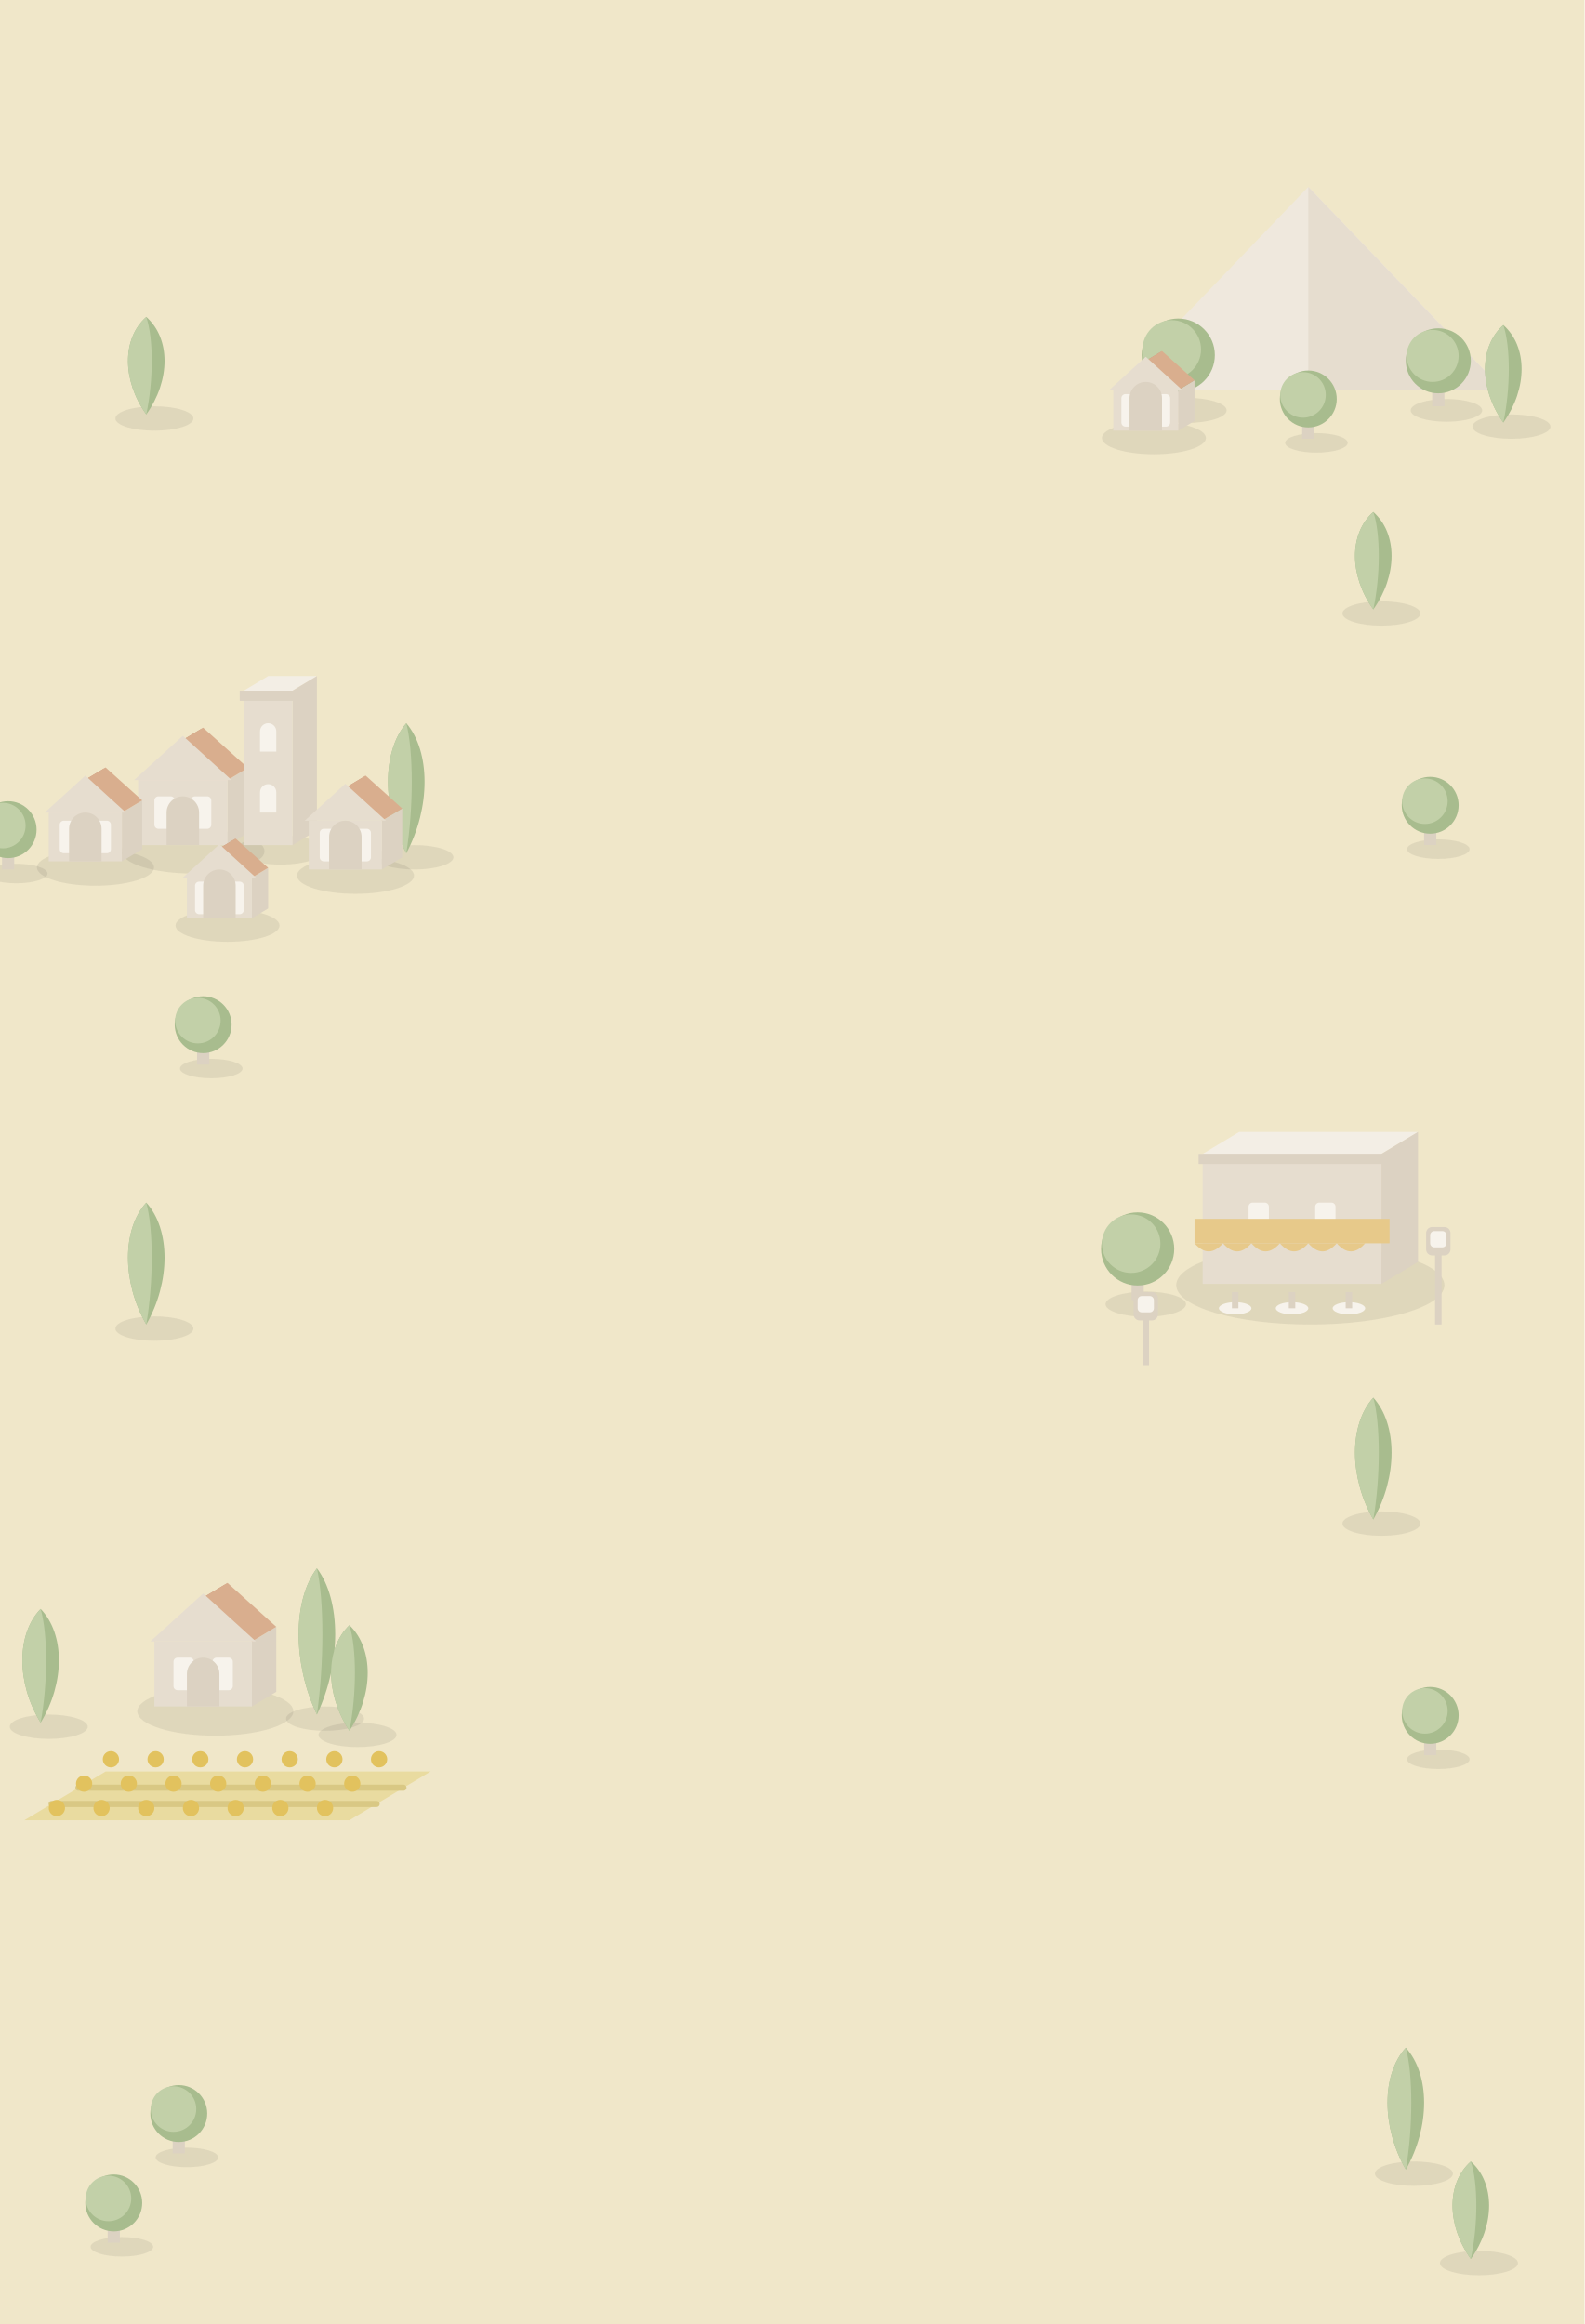
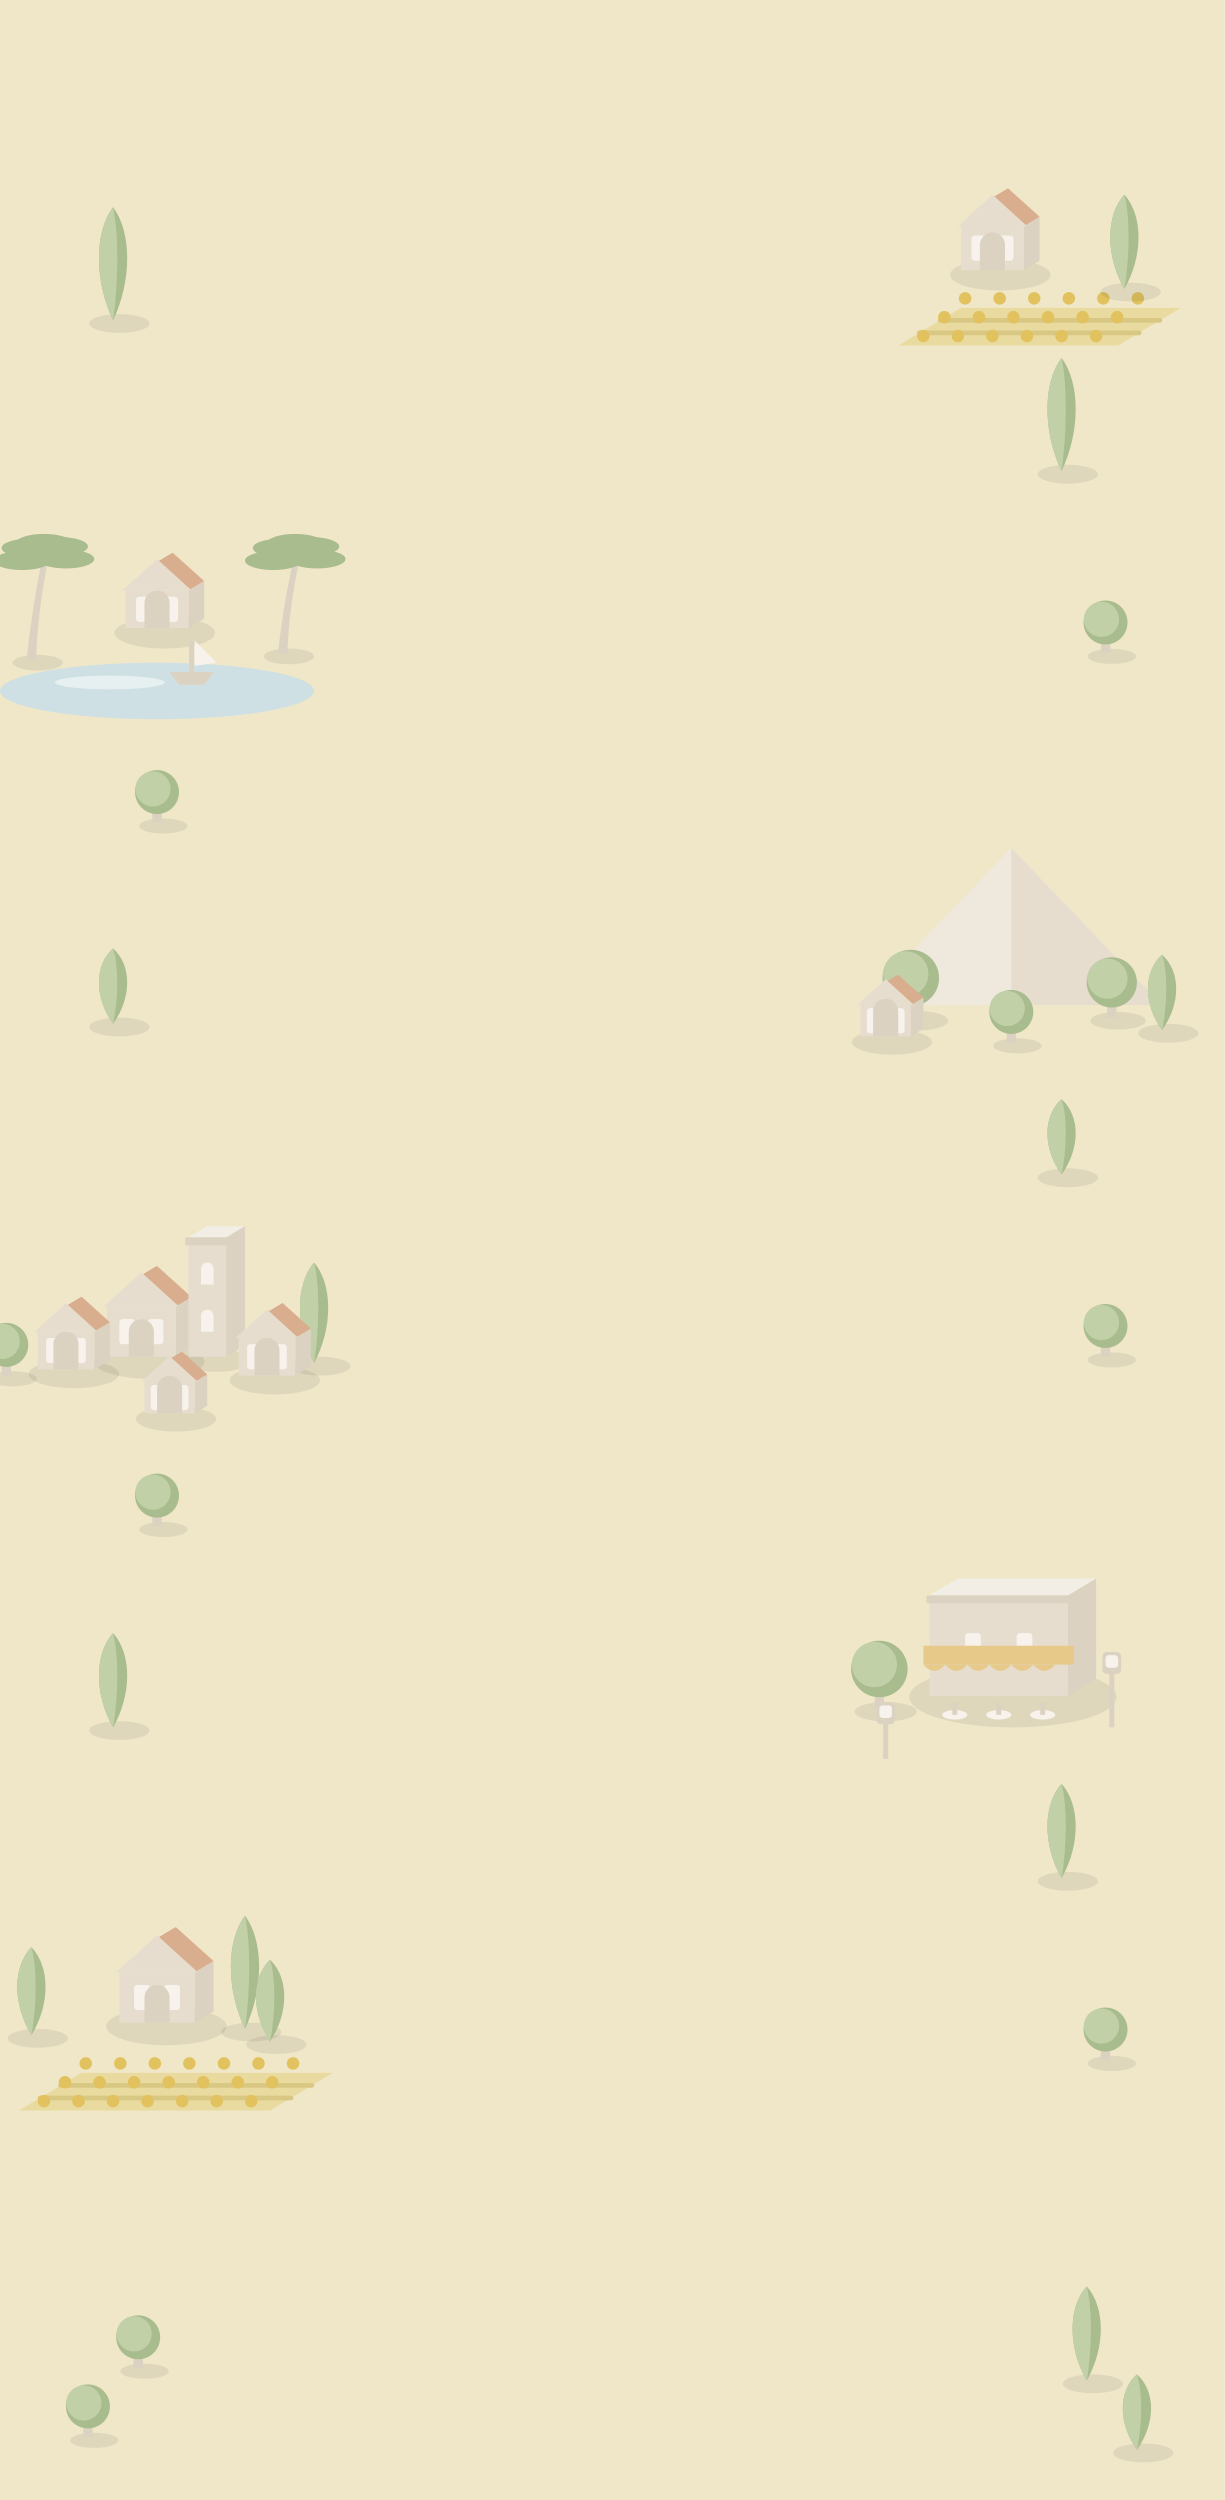
- <svg xmlns="http://www.w3.org/2000/svg" viewBox="0 0 390 572" width="390" height="572" data-points="268,420 130,308 274,196 118,84">
+ <svg xmlns="http://www.w3.org/2000/svg" viewBox="0 0 390 796" width="390" height="796" data-points="270,644 126,532 272,420 120,308 268,196 130,84">
  <style>.tint{fill:#f0e7c9}.c0{fill:#efe8dd}.s-c0{stroke:#efe8dd}.c1{fill:#e6ddcf}.s-c1{stroke:#e6ddcf}.c2{fill:#dcd2c2}.s-c2{stroke:#dcd2c2}.c3{fill:#f3eee5}.s-c3{stroke:#f3eee5}.c4{fill:#f7f3ec}.s-c4{stroke:#f7f3ec}.c5{fill:#d9ae8e}.s-c5{stroke:#d9ae8e}.c6{fill:#c8957a}.s-c6{stroke:#c8957a}.c7{fill:#cdc9d2}.s-c7{stroke:#cdc9d2}.c8{fill:#b6b1bd}.s-c8{stroke:#b6b1bd}.c9{fill:#c2d0a8}.s-c9{stroke:#c2d0a8}.c10{fill:#a8bc8e}.s-c10{stroke:#a8bc8e}.c11{fill:#cfe0e4}.s-c11{stroke:#cfe0e4}.c12{fill:#e9f2f3}.s-c12{stroke:#e9f2f3}.c13{fill:rgba(35, 32, 28, .08)}.s-c13{stroke:rgba(35, 32, 28, .08)}.c14{fill:#e9b97c}.s-c14{stroke:#e9b97c}.c15{fill:#e6d9b8}.s-c15{stroke:#e6d9b8}.c16{fill:#d9c9a3}.s-c16{stroke:#d9c9a3}.c17{fill:#e3d8ac}.s-c17{stroke:#e3d8ac}.c18{fill:#d4c694}.s-c18{stroke:#d4c694}.c19{fill:#e9dba0}.s-c19{stroke:#e9dba0}.c20{fill:#d9c884}.s-c20{stroke:#d9c884}.c21{fill:#e2c25e}.s-c21{stroke:#e2c25e}.c22{fill:#ebd38a}.s-c22{stroke:#ebd38a}.c23{fill:#e7c98a}.s-c23{stroke:#e7c98a}@media(prefers-color-scheme:dark){.tint{fill:#28251c}.c0{fill:#2c2721}.s-c0{stroke:#2c2721}.c1{fill:#373129}.s-c1{stroke:#373129}.c2{fill:#2d2823}.s-c2{stroke:#2d2823}.c3{fill:#433c33}.s-c3{stroke:#433c33}.c4{fill:#8b7146}.s-c4{stroke:#8b7146}.c5{fill:#5c4136}.s-c5{stroke:#5c4136}.c6{fill:#4b342b}.s-c6{stroke:#4b342b}.c7{fill:#3c3b42}.s-c7{stroke:#3c3b42}.c8{fill:#2f2e35}.s-c8{stroke:#2f2e35}.c9{fill:#3f4b34}.s-c9{stroke:#3f4b34}.c10{fill:#33402a}.s-c10{stroke:#33402a}.c11{fill:#2a3a40}.s-c11{stroke:#2a3a40}.c12{fill:#354850}.s-c12{stroke:#354850}.c13{fill:rgba(0, 0, 0, .28)}.s-c13{stroke:rgba(0, 0, 0, .28)}.c14{fill:#8c6a44}.s-c14{stroke:#8c6a44}.c15{fill:#58492f}.s-c15{stroke:#58492f}.c16{fill:#4a3d28}.s-c16{stroke:#4a3d28}.c17{fill:#4a4430}.s-c17{stroke:#4a4430}.c18{fill:#403a27}.s-c18{stroke:#403a27}.c19{fill:#55502f}.s-c19{stroke:#55502f}.c20{fill:#4a4528}.s-c20{stroke:#4a4528}.c21{fill:#8f7430}.s-c21{stroke:#8f7430}.c22{fill:#a3863c}.s-c22{stroke:#a3863c}.c23{fill:#7a6236}.s-c23{stroke:#7a6236}}</style>
-   <rect x="0" y="0" width="390" height="572" class="tint" />
-   <path d="M274 96 L322 46 L370 96Z" class="c0" />
-   <path d="M322 96 L322 46 L370 96Z" class="c1" />
-   <ellipse cx="292" cy="101" rx="9.9" ry="3.1" class="c13" />
-   <rect x="288.5" y="91.9" width="3" height="8.1" class="c2" />
-   <circle cx="290" cy="87.4" r="9" class="c10" />
-   <circle cx="288.4" cy="86" r="7.2" class="c9" />
-   <ellipse cx="356" cy="101" rx="8.8" ry="2.8" class="c13" />
-   <rect x="352.5" y="92.8" width="3" height="7.2" class="c2" />
-   <circle cx="354" cy="88.8" r="8" class="c10" />
-   <circle cx="352.6" cy="87.6" r="6.4" class="c9" />
+   <rect x="0" y="0" width="390" height="796" class="tint" />
+   <path d="M286 110 L356 110 L376 98 L306 98Z" class="c19" />
+   <path d="M292.7 106L362.7 106" fill="none" class="s-c20" stroke-width="1.5" stroke-linecap="round" stroke-linejoin="round" />
+   <path d="M299.3 102L369.3 102" fill="none" class="s-c20" stroke-width="1.5" stroke-linecap="round" stroke-linejoin="round" />
+   <circle cx="294" cy="107" r="2" class="c21" />
+   <circle cx="305" cy="107" r="2" class="c21" />
+   <circle cx="316" cy="107" r="2" class="c21" />
+   <circle cx="327" cy="107" r="2" class="c21" />
+   <circle cx="338" cy="107" r="2" class="c21" />
+   <circle cx="349" cy="107" r="2" class="c21" />
+   <circle cx="300.7" cy="101" r="2" class="c21" />
+   <circle cx="311.7" cy="101" r="2" class="c21" />
+   <circle cx="322.7" cy="101" r="2" class="c21" />
+   <circle cx="333.7" cy="101" r="2" class="c21" />
+   <circle cx="344.7" cy="101" r="2" class="c21" />
+   <circle cx="355.7" cy="101" r="2" class="c21" />
+   <circle cx="307.3" cy="95" r="2" class="c21" />
+   <circle cx="318.3" cy="95" r="2" class="c21" />
+   <circle cx="329.3" cy="95" r="2" class="c21" />
+   <circle cx="340.3" cy="95" r="2" class="c21" />
+   <circle cx="351.3" cy="95" r="2" class="c21" />
+   <circle cx="362.3" cy="95" r="2" class="c21" />
+   <ellipse cx="318.5" cy="87.5" rx="16" ry="5" class="c13" />
+   <path d="M316 63 L306 72 L311 69 L321 60Z" class="c6" />
+   <path d="M326 86 L326 72 L331 69 L331 83Z" class="c2" />
+   <path d="M316 63 L326 72 L331 69 L321 60Z" class="c5" />
+   <rect x="306" y="72" width="20" height="14" class="c1" />
+   <path d="M305 72 L316 62 L327 72Z" class="c1" />
+   <rect x="309.3" y="75" width="5" height="8" class="c4" rx="1" />
+   <rect x="317.7" y="75" width="5" height="8" class="c4" rx="1" />
+   <path d="M312 86V78a4 4 0 0 1 8 0V86Z" class="c2" />
+   <ellipse cx="360" cy="93" rx="9.6" ry="3" class="c13" />
+   <path d="M358 92C352 81.5 352 68.6 358 62C364 68.6 364 81.5 358 92Z" class="c10" />
+   <path d="M358 92C352 81.5 352 68.6 358 62C359.8 68.6 359.8 81.5 358 92Z" class="c9" />
  <ellipse cx="38" cy="103" rx="9.6" ry="3" class="c13" />
-   <path d="M36 102C30 93.6 30 83.3 36 78C42 83.3 42 93.6 36 102Z" class="c10" />
-   <path d="M36 102C30 93.6 30 83.3 36 78C37.8 83.3 37.8 93.6 36 102Z" class="c9" />
-   <ellipse cx="372" cy="105" rx="9.6" ry="3" class="c13" />
-   <path d="M370 104C364 95.6 364 85.3 370 80C376 85.3 376 95.6 370 104Z" class="c10" />
-   <path d="M370 104C364 95.6 364 85.3 370 80C371.8 85.3 371.8 95.6 370 104Z" class="c9" />
-   <ellipse cx="284" cy="107.8" rx="12.8" ry="4" class="c13" />
-   <path d="M282 88.8 L274 96 L278 93.6 L286 86.4Z" class="c6" />
-   <path d="M290 106 L290 96 L294 93.6 L294 103.6Z" class="c2" />
-   <path d="M282 88.8 L290 96 L294 93.6 L286 86.4Z" class="c5" />
-   <rect x="274" y="96" width="16" height="10" class="c1" />
-   <path d="M273 96 L282 87.8 L291 96Z" class="c1" />
-   <rect x="276" y="97" width="5" height="8" class="c4" rx="1" />
-   <rect x="283" y="97" width="5" height="8" class="c4" rx="1" />
-   <path d="M278 106V98a4 4 0 0 1 8 0V106Z" class="c2" />
-   <ellipse cx="324" cy="109" rx="7.7" ry="2.4" class="c13" />
-   <rect x="320.5" y="101.7" width="3" height="6.3" class="c2" />
-   <circle cx="322" cy="98.2" r="7" class="c10" />
-   <circle cx="320.7" cy="97.2" r="5.6" class="c9" />
-   <path d="M6 448 L86 448 L106 436 L26 436Z" class="c19" />
-   <path d="M12.7 444L92.7 444" fill="none" class="s-c20" stroke-width="1.5" stroke-linecap="round" stroke-linejoin="round" />
-   <path d="M19.3 440L99.3 440" fill="none" class="s-c20" stroke-width="1.5" stroke-linecap="round" stroke-linejoin="round" />
-   <circle cx="14" cy="445" r="2" class="c21" />
-   <circle cx="25" cy="445" r="2" class="c21" />
-   <circle cx="36" cy="445" r="2" class="c21" />
-   <circle cx="47" cy="445" r="2" class="c21" />
-   <circle cx="58" cy="445" r="2" class="c21" />
-   <circle cx="69" cy="445" r="2" class="c21" />
-   <circle cx="80" cy="445" r="2" class="c21" />
-   <circle cx="20.7" cy="439" r="2" class="c21" />
-   <circle cx="31.7" cy="439" r="2" class="c21" />
-   <circle cx="42.7" cy="439" r="2" class="c21" />
-   <circle cx="53.7" cy="439" r="2" class="c21" />
-   <circle cx="64.7" cy="439" r="2" class="c21" />
-   <circle cx="75.7" cy="439" r="2" class="c21" />
-   <circle cx="86.7" cy="439" r="2" class="c21" />
-   <circle cx="27.3" cy="433" r="2" class="c21" />
-   <circle cx="38.3" cy="433" r="2" class="c21" />
-   <circle cx="49.3" cy="433" r="2" class="c21" />
-   <circle cx="60.3" cy="433" r="2" class="c21" />
-   <circle cx="71.3" cy="433" r="2" class="c21" />
-   <circle cx="82.3" cy="433" r="2" class="c21" />
-   <circle cx="93.3" cy="433" r="2" class="c21" />
+   <path d="M36 102C30 89.4 30 73.9 36 66C42 73.9 42 89.4 36 102Z" class="c10" />
+   <path d="M36 102C30 89.4 30 73.9 36 66C37.8 73.9 37.8 89.4 36 102Z" class="c9" />
  <ellipse cx="340" cy="151" rx="9.6" ry="3" class="c13" />
-   <path d="M338 150C332 141.6 332 131.3 338 126C344 131.3 344 141.6 338 150Z" class="c10" />
-   <path d="M338 150C332 141.6 332 131.3 338 126C339.8 131.3 339.8 141.6 338 150Z" class="c9" />
-   <ellipse cx="47.5" cy="209.5" rx="17.6" ry="5.5" class="c13" />
-   <path d="M45 182.1 L34 192 L39 189 L50 179.1Z" class="c6" />
-   <path d="M56 208 L56 192 L61 189 L61 205Z" class="c2" />
-   <path d="M45 182.1 L56 192 L61 189 L50 179.1Z" class="c5" />
-   <rect x="34" y="192" width="22" height="16" class="c1" />
-   <path d="M33 192 L45 181.1 L57 192Z" class="c1" />
-   <rect x="38" y="196" width="5" height="8" class="c4" rx="1" />
-   <rect x="47" y="196" width="5" height="8" class="c4" rx="1" />
-   <path d="M41 208V200a4 4 0 0 1 8 0V208Z" class="c2" />
-   <ellipse cx="69" cy="209.2" rx="10.8" ry="3.6" class="c13" />
-   <path d="M60 170 L72 170 L78 166.4 L66 166.4Z" class="c3" />
-   <path d="M72 208 L72 170 L78 166.4 L78 204.4Z" class="c2" />
-   <rect x="60" y="170" width="12" height="38" class="c1" />
-   <path d="M64 185V180a2 2 0 0 1 4 0V185Z" class="c4" />
-   <path d="M64 200V195a2 2 0 0 1 4 0V200Z" class="c4" />
-   <rect x="59" y="170" width="14" height="2.5" class="c2" />
+   <path d="M338 150C332 137.4 332 121.9 338 114C344 121.9 344 137.4 338 150Z" class="c10" />
+   <path d="M338 150C332 137.4 332 121.9 338 114C339.8 121.9 339.8 137.4 338 150Z" class="c9" />
+   <ellipse cx="52.5" cy="201.5" rx="16" ry="5" class="c13" />
+   <path d="M50 179 L40 188 L45 185 L55 176Z" class="c6" />
+   <path d="M60 200 L60 188 L65 185 L65 197Z" class="c2" />
+   <path d="M50 179 L60 188 L65 185 L55 176Z" class="c5" />
+   <rect x="40" y="188" width="20" height="12" class="c1" />
+   <path d="M39 188 L50 178 L61 188Z" class="c1" />
+   <rect x="43.3" y="190" width="5" height="8" class="c4" rx="1" />
+   <rect x="51.7" y="190" width="5" height="8" class="c4" rx="1" />
+   <path d="M46 200V192a4 4 0 0 1 8 0V200Z" class="c2" />
+   <ellipse cx="92" cy="209" rx="8" ry="2.5" class="c13" />
+   <path d="M88.5 208Q90 194 93 180L95 180Q92 194 91.5 208Z" class="c2" />
+   <ellipse cx="87" cy="178.5" rx="9" ry="3" class="c10" />
+   <ellipse cx="101" cy="178" rx="9" ry="3" class="c10" />
+   <ellipse cx="89.5" cy="174.5" rx="9" ry="3" class="c10" />
+   <ellipse cx="99" cy="174" rx="9" ry="3" class="c10" />
+   <ellipse cx="94" cy="173" rx="9" ry="3" class="c10" />
  <ellipse cx="354" cy="209" rx="7.7" ry="2.4" class="c13" />
  <rect x="350.5" y="201.7" width="3" height="6.3" class="c2" />
  <circle cx="352" cy="198.2" r="7" class="c10" />
  <circle cx="350.7" cy="197.2" r="5.6" class="c9" />
-   <ellipse cx="102" cy="211" rx="9.6" ry="3" class="c13" />
-   <path d="M100 210C94 198.8 94 185 100 178C106 185 106 198.8 100 210Z" class="c10" />
-   <path d="M100 210C94 198.8 94 185 100 178C101.8 185 101.8 198.8 100 210Z" class="c9" />
-   <ellipse cx="23.5" cy="213.5" rx="14.4" ry="4.5" class="c13" />
-   <path d="M21 191.9 L12 200 L17 197 L26 188.9Z" class="c6" />
-   <path d="M30 212 L30 200 L35 197 L35 209Z" class="c2" />
-   <path d="M21 191.9 L30 200 L35 197 L26 188.9Z" class="c5" />
-   <rect x="12" y="200" width="18" height="12" class="c1" />
-   <path d="M11 200 L21 190.9 L31 200Z" class="c1" />
-   <rect x="14.7" y="202" width="5" height="8" class="c4" rx="1" />
-   <rect x="22.3" y="202" width="5" height="8" class="c4" rx="1" />
-   <path d="M17 212V204a4 4 0 0 1 8 0V212Z" class="c2" />
-   <ellipse cx="87.5" cy="215.5" rx="14.4" ry="4.5" class="c13" />
-   <path d="M85 193.9 L76 202 L81 199 L90 190.9Z" class="c6" />
-   <path d="M94 214 L94 202 L99 199 L99 211Z" class="c2" />
-   <path d="M85 193.9 L94 202 L99 199 L90 190.9Z" class="c5" />
-   <rect x="76" y="202" width="18" height="12" class="c1" />
-   <path d="M75 202 L85 192.9 L95 202Z" class="c1" />
-   <rect x="78.7" y="204" width="5" height="8" class="c4" rx="1" />
-   <rect x="86.3" y="204" width="5" height="8" class="c4" rx="1" />
-   <path d="M81 214V206a4 4 0 0 1 8 0V214Z" class="c2" />
-   <ellipse cx="4" cy="215" rx="7.7" ry="2.4" class="c13" />
-   <rect x="0.5" y="207.7" width="3" height="6.3" class="c2" />
-   <circle cx="2" cy="204.2" r="7" class="c10" />
-   <circle cx="0.7" cy="203.2" r="5.6" class="c9" />
-   <ellipse cx="56" cy="227.8" rx="12.8" ry="4" class="c13" />
-   <path d="M54 208.8 L46 216 L50 213.6 L58 206.4Z" class="c6" />
-   <path d="M62 226 L62 216 L66 213.6 L66 223.6Z" class="c2" />
-   <path d="M54 208.8 L62 216 L66 213.6 L58 206.4Z" class="c5" />
-   <rect x="46" y="216" width="16" height="10" class="c1" />
-   <path d="M45 216 L54 207.8 L63 216Z" class="c1" />
-   <rect x="48" y="217" width="5" height="8" class="c4" rx="1" />
-   <rect x="55" y="217" width="5" height="8" class="c4" rx="1" />
-   <path d="M50 226V218a4 4 0 0 1 8 0V226Z" class="c2" />
+   <ellipse cx="12" cy="211" rx="8" ry="2.5" class="c13" />
+   <path d="M8.5 210Q10 195 13 180L15 180Q12 195 11.5 210Z" class="c2" />
+   <ellipse cx="7" cy="178.5" rx="9" ry="3" class="c10" />
+   <ellipse cx="21" cy="178" rx="9" ry="3" class="c10" />
+   <ellipse cx="9.5" cy="174.5" rx="9" ry="3" class="c10" />
+   <ellipse cx="19" cy="174" rx="9" ry="3" class="c10" />
+   <ellipse cx="14" cy="173" rx="9" ry="3" class="c10" />
+   <ellipse cx="50" cy="220" rx="50" ry="9" class="c11" />
+   <ellipse cx="35" cy="217.3" rx="17.5" ry="2.2" class="c12" opacity="0.9" />
+   <path d="M54 214 L57 218 L65 218 L68 214Z" class="c2" />
+   <rect x="60.2" y="204" width="1.6" height="10" class="c2" />
+   <path d="M62 204 L69 211 L62 212Z" class="c4" />
  <ellipse cx="52" cy="263" rx="7.7" ry="2.4" class="c13" />
  <rect x="48.5" y="255.7" width="3" height="6.3" class="c2" />
  <circle cx="50" cy="252.2" r="7" class="c10" />
  <circle cx="48.7" cy="251.2" r="5.6" class="c9" />
-   <ellipse cx="282" cy="321" rx="9.9" ry="3.1" class="c13" />
-   <rect x="278.5" y="311.9" width="3" height="8.1" class="c2" />
-   <circle cx="280" cy="307.4" r="9" class="c10" />
-   <circle cx="278.4" cy="306.1" r="7.2" class="c9" />
-   <ellipse cx="322.5" cy="316.3" rx="33" ry="9.7" class="c13" />
-   <path d="M296 284 L340 284 L349 278.6 L305 278.6Z" class="c3" />
-   <path d="M340 316 L340 284 L349 278.6 L349 310.6Z" class="c2" />
-   <rect x="296" y="284" width="44" height="32" class="c1" />
-   <rect x="295" y="284" width="46" height="2.5" class="c2" />
-   <rect x="307.3" y="296" width="5" height="8" class="c4" rx="1" />
-   <rect x="323.7" y="296" width="5" height="8" class="c4" rx="1" />
-   <rect x="294" y="300" width="48" height="6" class="c23" />
-   <path d="M294 306q3.5 4 7 0Z" class="c23" />
-   <path d="M301 306q3.5 4 7 0Z" class="c23" />
-   <path d="M308 306q3.5 4 7 0Z" class="c23" />
-   <path d="M315 306q3.5 4 7 0Z" class="c23" />
-   <path d="M322 306q3.5 4 7 0Z" class="c23" />
-   <path d="M329 306q3.5 4 7 0Z" class="c23" />
-   <ellipse cx="304" cy="322" rx="4" ry="1.5" class="c4" />
-   <rect x="303.2" y="318" width="1.6" height="4" class="c2" />
-   <ellipse cx="318" cy="322" rx="4" ry="1.5" class="c4" />
-   <rect x="317.2" y="318" width="1.6" height="4" class="c2" />
-   <ellipse cx="332" cy="322" rx="4" ry="1.5" class="c4" />
-   <rect x="331.2" y="318" width="1.6" height="4" class="c2" />
-   <rect x="353.2" y="308" width="1.6" height="18" class="c2" />
-   <rect x="351" y="302" width="6" height="7" class="c2" rx="1.5" />
-   <rect x="352" y="303" width="4" height="4" class="c4" rx="1" />
+   <path d="M274 320 L322 270 L370 320Z" class="c0" />
+   <path d="M322 320 L322 270 L370 320Z" class="c1" />
+   <ellipse cx="292" cy="325" rx="9.9" ry="3.1" class="c13" />
+   <rect x="288.5" y="315.9" width="3" height="8.1" class="c2" />
+   <circle cx="290" cy="311.4" r="9" class="c10" />
+   <circle cx="288.4" cy="310.1" r="7.2" class="c9" />
+   <ellipse cx="356" cy="325" rx="8.8" ry="2.8" class="c13" />
+   <rect x="352.5" y="316.8" width="3" height="7.2" class="c2" />
+   <circle cx="354" cy="312.8" r="8" class="c10" />
+   <circle cx="352.6" cy="311.6" r="6.4" class="c9" />
  <ellipse cx="38" cy="327" rx="9.6" ry="3" class="c13" />
-   <path d="M36 326C30 315.5 30 302.6 36 296C42 302.6 42 315.5 36 326Z" class="c10" />
-   <path d="M36 326C30 315.5 30 302.6 36 296C37.8 302.6 37.8 315.5 36 326Z" class="c9" />
-   <rect x="281.2" y="324" width="1.6" height="12" class="c2" />
-   <rect x="279" y="318" width="6" height="7" class="c2" rx="1.5" />
-   <rect x="280" y="319" width="4" height="4" class="c4" rx="1" />
+   <path d="M36 326C30 317.6 30 307.3 36 302C42 307.3 42 317.6 36 326Z" class="c10" />
+   <path d="M36 326C30 317.6 30 307.3 36 302C37.8 307.3 37.8 317.6 36 326Z" class="c9" />
+   <ellipse cx="372" cy="329" rx="9.6" ry="3" class="c13" />
+   <path d="M370 328C364 319.6 364 309.3 370 304C376 309.3 376 319.6 370 328Z" class="c10" />
+   <path d="M370 328C364 319.6 364 309.3 370 304C371.8 309.3 371.8 319.6 370 328Z" class="c9" />
+   <ellipse cx="284" cy="331.8" rx="12.8" ry="4" class="c13" />
+   <path d="M282 312.8 L274 320 L278 317.6 L286 310.4Z" class="c6" />
+   <path d="M290 330 L290 320 L294 317.6 L294 327.6Z" class="c2" />
+   <path d="M282 312.8 L290 320 L294 317.6 L286 310.4Z" class="c5" />
+   <rect x="274" y="320" width="16" height="10" class="c1" />
+   <path d="M273 320 L282 311.8 L291 320Z" class="c1" />
+   <rect x="276" y="321" width="5" height="8" class="c4" rx="1" />
+   <rect x="283" y="321" width="5" height="8" class="c4" rx="1" />
+   <path d="M278 330V322a4 4 0 0 1 8 0V330Z" class="c2" />
+   <ellipse cx="324" cy="333" rx="7.7" ry="2.4" class="c13" />
+   <rect x="320.5" y="325.7" width="3" height="6.3" class="c2" />
+   <circle cx="322" cy="322.2" r="7" class="c10" />
+   <circle cx="320.7" cy="321.1" r="5.6" class="c9" />
+   <path d="M6 672 L86 672 L106 660 L26 660Z" class="c19" />
+   <path d="M12.7 668L92.7 668" fill="none" class="s-c20" stroke-width="1.5" stroke-linecap="round" stroke-linejoin="round" />
+   <path d="M19.3 664L99.3 664" fill="none" class="s-c20" stroke-width="1.5" stroke-linecap="round" stroke-linejoin="round" />
+   <circle cx="14" cy="669" r="2" class="c21" />
+   <circle cx="25" cy="669" r="2" class="c21" />
+   <circle cx="36" cy="669" r="2" class="c21" />
+   <circle cx="47" cy="669" r="2" class="c21" />
+   <circle cx="58" cy="669" r="2" class="c21" />
+   <circle cx="69" cy="669" r="2" class="c21" />
+   <circle cx="80" cy="669" r="2" class="c21" />
+   <circle cx="20.7" cy="663" r="2" class="c21" />
+   <circle cx="31.7" cy="663" r="2" class="c21" />
+   <circle cx="42.7" cy="663" r="2" class="c21" />
+   <circle cx="53.7" cy="663" r="2" class="c21" />
+   <circle cx="64.7" cy="663" r="2" class="c21" />
+   <circle cx="75.7" cy="663" r="2" class="c21" />
+   <circle cx="86.7" cy="663" r="2" class="c21" />
+   <circle cx="27.3" cy="657" r="2" class="c21" />
+   <circle cx="38.3" cy="657" r="2" class="c21" />
+   <circle cx="49.3" cy="657" r="2" class="c21" />
+   <circle cx="60.3" cy="657" r="2" class="c21" />
+   <circle cx="71.3" cy="657" r="2" class="c21" />
+   <circle cx="82.3" cy="657" r="2" class="c21" />
+   <circle cx="93.3" cy="657" r="2" class="c21" />
  <ellipse cx="340" cy="375" rx="9.6" ry="3" class="c13" />
-   <path d="M338 374C332 363.5 332 350.6 338 344C344 350.6 344 363.5 338 374Z" class="c10" />
-   <path d="M338 374C332 363.5 332 350.6 338 344C339.8 350.6 339.8 363.5 338 374Z" class="c9" />
-   <ellipse cx="53" cy="421.2" rx="19.2" ry="6" class="c13" />
-   <path d="M50 393.2 L38 404 L44 400.4 L56 389.6Z" class="c6" />
-   <path d="M62 420 L62 404 L68 400.4 L68 416.4Z" class="c2" />
-   <path d="M50 393.2 L62 404 L68 400.4 L56 389.6Z" class="c5" />
-   <rect x="38" y="404" width="24" height="16" class="c1" />
-   <path d="M37 404 L50 392.2 L63 404Z" class="c1" />
-   <rect x="42.7" y="408" width="5" height="8" class="c4" rx="1" />
-   <rect x="52.3" y="408" width="5" height="8" class="c4" rx="1" />
-   <path d="M46 420V412a4 4 0 0 1 8 0V420Z" class="c2" />
-   <ellipse cx="80" cy="423" rx="9.6" ry="3" class="c13" />
-   <path d="M78 422C72 409.4 72 393.9 78 386C84 393.9 84 409.4 78 422Z" class="c10" />
-   <path d="M78 422C72 409.4 72 393.9 78 386C79.8 393.9 79.8 409.4 78 422Z" class="c9" />
-   <ellipse cx="12" cy="425" rx="9.6" ry="3" class="c13" />
-   <path d="M10 424C4 414.2 4 402.2 10 396C16 402.2 16 414.2 10 424Z" class="c10" />
-   <path d="M10 424C4 414.2 4 402.2 10 396C11.8 402.2 11.8 414.2 10 424Z" class="c9" />
-   <ellipse cx="88" cy="427" rx="9.6" ry="3" class="c13" />
-   <path d="M86 426C80 416.9 80 405.7 86 400C92 405.7 92 416.9 86 426Z" class="c10" />
-   <path d="M86 426C80 416.9 80 405.7 86 400C87.8 405.7 87.8 416.9 86 426Z" class="c9" />
+   <path d="M338 374C332 365.6 332 355.3 338 350C344 355.3 344 365.6 338 374Z" class="c10" />
+   <path d="M338 374C332 365.6 332 355.3 338 350C339.8 355.3 339.8 365.6 338 374Z" class="c9" />
+   <ellipse cx="47.5" cy="433.5" rx="17.6" ry="5.5" class="c13" />
+   <path d="M45 406.1 L34 416 L39 413 L50 403.1Z" class="c6" />
+   <path d="M56 432 L56 416 L61 413 L61 429Z" class="c2" />
+   <path d="M45 406.1 L56 416 L61 413 L50 403.1Z" class="c5" />
+   <rect x="34" y="416" width="22" height="16" class="c1" />
+   <path d="M33 416 L45 405.1 L57 416Z" class="c1" />
+   <rect x="38" y="420" width="5" height="8" class="c4" rx="1" />
+   <rect x="47" y="420" width="5" height="8" class="c4" rx="1" />
+   <path d="M41 432V424a4 4 0 0 1 8 0V432Z" class="c2" />
+   <ellipse cx="69" cy="433.2" rx="10.8" ry="3.6" class="c13" />
+   <path d="M60 394 L72 394 L78 390.4 L66 390.4Z" class="c3" />
+   <path d="M72 432 L72 394 L78 390.4 L78 428.4Z" class="c2" />
+   <rect x="60" y="394" width="12" height="38" class="c1" />
+   <path d="M64 409V404a2 2 0 0 1 4 0V409Z" class="c4" />
+   <path d="M64 424V419a2 2 0 0 1 4 0V424Z" class="c4" />
+   <rect x="59" y="394" width="14" height="2.5" class="c2" />
  <ellipse cx="354" cy="433" rx="7.7" ry="2.4" class="c13" />
  <rect x="350.5" y="425.7" width="3" height="6.3" class="c2" />
  <circle cx="352" cy="422.2" r="7" class="c10" />
  <circle cx="350.7" cy="421.1" r="5.6" class="c9" />
-   <ellipse cx="46" cy="531" rx="7.7" ry="2.4" class="c13" />
-   <rect x="42.5" y="523.7" width="3" height="6.3" class="c2" />
-   <circle cx="44" cy="520.2" r="7" class="c10" />
-   <circle cx="42.7" cy="519.1" r="5.6" class="c9" />
-   <ellipse cx="348" cy="535" rx="9.6" ry="3" class="c13" />
-   <path d="M346 534C340 523.5 340 510.6 346 504C352 510.6 352 523.5 346 534Z" class="c10" />
-   <path d="M346 534C340 523.5 340 510.6 346 504C347.8 510.6 347.8 523.5 346 534Z" class="c9" />
-   <ellipse cx="30" cy="553" rx="7.7" ry="2.4" class="c13" />
-   <rect x="26.5" y="545.7" width="3" height="6.3" class="c2" />
-   <circle cx="28" cy="542.2" r="7" class="c10" />
-   <circle cx="26.7" cy="541.1" r="5.6" class="c9" />
-   <ellipse cx="364" cy="557" rx="9.6" ry="3" class="c13" />
-   <path d="M362 556C356 547.6 356 537.3 362 532C368 537.3 368 547.6 362 556Z" class="c10" />
-   <path d="M362 556C356 547.6 356 537.3 362 532C363.8 537.3 363.8 547.6 362 556Z" class="c9" />
+   <ellipse cx="102" cy="435" rx="9.6" ry="3" class="c13" />
+   <path d="M100 434C94 422.8 94 409 100 402C106 409 106 422.8 100 434Z" class="c10" />
+   <path d="M100 434C94 422.8 94 409 100 402C101.8 409 101.8 422.8 100 434Z" class="c9" />
+   <ellipse cx="23.5" cy="437.5" rx="14.4" ry="4.5" class="c13" />
+   <path d="M21 415.9 L12 424 L17 421 L26 412.9Z" class="c6" />
+   <path d="M30 436 L30 424 L35 421 L35 433Z" class="c2" />
+   <path d="M21 415.9 L30 424 L35 421 L26 412.9Z" class="c5" />
+   <rect x="12" y="424" width="18" height="12" class="c1" />
+   <path d="M11 424 L21 414.9 L31 424Z" class="c1" />
+   <rect x="14.7" y="426" width="5" height="8" class="c4" rx="1" />
+   <rect x="22.3" y="426" width="5" height="8" class="c4" rx="1" />
+   <path d="M17 436V428a4 4 0 0 1 8 0V436Z" class="c2" />
+   <ellipse cx="87.5" cy="439.5" rx="14.4" ry="4.5" class="c13" />
+   <path d="M85 417.9 L76 426 L81 423 L90 414.9Z" class="c6" />
+   <path d="M94 438 L94 426 L99 423 L99 435Z" class="c2" />
+   <path d="M85 417.9 L94 426 L99 423 L90 414.9Z" class="c5" />
+   <rect x="76" y="426" width="18" height="12" class="c1" />
+   <path d="M75 426 L85 416.9 L95 426Z" class="c1" />
+   <rect x="78.7" y="428" width="5" height="8" class="c4" rx="1" />
+   <rect x="86.3" y="428" width="5" height="8" class="c4" rx="1" />
+   <path d="M81 438V430a4 4 0 0 1 8 0V438Z" class="c2" />
+   <ellipse cx="4" cy="439" rx="7.7" ry="2.4" class="c13" />
+   <rect x="0.5" y="431.7" width="3" height="6.3" class="c2" />
+   <circle cx="2" cy="428.2" r="7" class="c10" />
+   <circle cx="0.7" cy="427.1" r="5.6" class="c9" />
+   <ellipse cx="56" cy="451.8" rx="12.8" ry="4" class="c13" />
+   <path d="M54 432.8 L46 440 L50 437.6 L58 430.4Z" class="c6" />
+   <path d="M62 450 L62 440 L66 437.6 L66 447.6Z" class="c2" />
+   <path d="M54 432.8 L62 440 L66 437.6 L58 430.4Z" class="c5" />
+   <rect x="46" y="440" width="16" height="10" class="c1" />
+   <path d="M45 440 L54 431.8 L63 440Z" class="c1" />
+   <rect x="48" y="441" width="5" height="8" class="c4" rx="1" />
+   <rect x="55" y="441" width="5" height="8" class="c4" rx="1" />
+   <path d="M50 450V442a4 4 0 0 1 8 0V450Z" class="c2" />
+   <ellipse cx="52" cy="487" rx="7.7" ry="2.4" class="c13" />
+   <rect x="48.5" y="479.7" width="3" height="6.3" class="c2" />
+   <circle cx="50" cy="476.2" r="7" class="c10" />
+   <circle cx="48.7" cy="475.1" r="5.6" class="c9" />
+   <ellipse cx="282" cy="545" rx="9.9" ry="3.1" class="c13" />
+   <rect x="278.5" y="535.9" width="3" height="8.1" class="c2" />
+   <circle cx="280" cy="531.4" r="9" class="c10" />
+   <circle cx="278.4" cy="530" r="7.2" class="c9" />
+   <ellipse cx="322.5" cy="540.3" rx="33" ry="9.7" class="c13" />
+   <path d="M296 508 L340 508 L349 502.6 L305 502.6Z" class="c3" />
+   <path d="M340 540 L340 508 L349 502.6 L349 534.6Z" class="c2" />
+   <rect x="296" y="508" width="44" height="32" class="c1" />
+   <rect x="295" y="508" width="46" height="2.5" class="c2" />
+   <rect x="307.3" y="520" width="5" height="8" class="c4" rx="1" />
+   <rect x="323.7" y="520" width="5" height="8" class="c4" rx="1" />
+   <rect x="294" y="524" width="48" height="6" class="c23" />
+   <path d="M294 530q3.5 4 7 0Z" class="c23" />
+   <path d="M301 530q3.5 4 7 0Z" class="c23" />
+   <path d="M308 530q3.5 4 7 0Z" class="c23" />
+   <path d="M315 530q3.5 4 7 0Z" class="c23" />
+   <path d="M322 530q3.5 4 7 0Z" class="c23" />
+   <path d="M329 530q3.5 4 7 0Z" class="c23" />
+   <ellipse cx="304" cy="546" rx="4" ry="1.5" class="c4" />
+   <rect x="303.2" y="542" width="1.6" height="4" class="c2" />
+   <ellipse cx="318" cy="546" rx="4" ry="1.5" class="c4" />
+   <rect x="317.2" y="542" width="1.6" height="4" class="c2" />
+   <ellipse cx="332" cy="546" rx="4" ry="1.5" class="c4" />
+   <rect x="331.2" y="542" width="1.6" height="4" class="c2" />
+   <rect x="353.2" y="532" width="1.6" height="18" class="c2" />
+   <rect x="351" y="526" width="6" height="7" class="c2" rx="1.5" />
+   <rect x="352" y="527" width="4" height="4" class="c4" rx="1" />
+   <ellipse cx="38" cy="551" rx="9.6" ry="3" class="c13" />
+   <path d="M36 550C30 539.5 30 526.6 36 520C42 526.6 42 539.5 36 550Z" class="c10" />
+   <path d="M36 550C30 539.5 30 526.6 36 520C37.8 526.6 37.8 539.5 36 550Z" class="c9" />
+   <rect x="281.2" y="548" width="1.6" height="12" class="c2" />
+   <rect x="279" y="542" width="6" height="7" class="c2" rx="1.5" />
+   <rect x="280" y="543" width="4" height="4" class="c4" rx="1" />
+   <ellipse cx="340" cy="599" rx="9.6" ry="3" class="c13" />
+   <path d="M338 598C332 587.5 332 574.6 338 568C344 574.6 344 587.5 338 598Z" class="c10" />
+   <path d="M338 598C332 587.5 332 574.6 338 568C339.8 574.6 339.8 587.5 338 598Z" class="c9" />
+   <ellipse cx="53" cy="645.2" rx="19.2" ry="6" class="c13" />
+   <path d="M50 617.2 L38 628 L44 624.4 L56 613.6Z" class="c6" />
+   <path d="M62 644 L62 628 L68 624.4 L68 640.4Z" class="c2" />
+   <path d="M50 617.2 L62 628 L68 624.4 L56 613.6Z" class="c5" />
+   <rect x="38" y="628" width="24" height="16" class="c1" />
+   <path d="M37 628 L50 616.2 L63 628Z" class="c1" />
+   <rect x="42.7" y="632" width="5" height="8" class="c4" rx="1" />
+   <rect x="52.3" y="632" width="5" height="8" class="c4" rx="1" />
+   <path d="M46 644V636a4 4 0 0 1 8 0V644Z" class="c2" />
+   <ellipse cx="80" cy="647" rx="9.6" ry="3" class="c13" />
+   <path d="M78 646C72 633.4 72 617.9 78 610C84 617.9 84 633.4 78 646Z" class="c10" />
+   <path d="M78 646C72 633.4 72 617.9 78 610C79.8 617.9 79.8 633.4 78 646Z" class="c9" />
+   <ellipse cx="12" cy="649" rx="9.6" ry="3" class="c13" />
+   <path d="M10 648C4 638.2 4 626.2 10 620C16 626.2 16 638.2 10 648Z" class="c10" />
+   <path d="M10 648C4 638.2 4 626.2 10 620C11.8 626.2 11.8 638.2 10 648Z" class="c9" />
+   <ellipse cx="88" cy="651" rx="9.6" ry="3" class="c13" />
+   <path d="M86 650C80 640.9 80 629.7 86 624C92 629.7 92 640.9 86 650Z" class="c10" />
+   <path d="M86 650C80 640.9 80 629.7 86 624C87.8 629.7 87.8 640.9 86 650Z" class="c9" />
+   <ellipse cx="354" cy="657" rx="7.7" ry="2.4" class="c13" />
+   <rect x="350.5" y="649.7" width="3" height="6.3" class="c2" />
+   <circle cx="352" cy="646.2" r="7" class="c10" />
+   <circle cx="350.7" cy="645.1" r="5.6" class="c9" />
+   <ellipse cx="46" cy="755" rx="7.7" ry="2.4" class="c13" />
+   <rect x="42.5" y="747.7" width="3" height="6.3" class="c2" />
+   <circle cx="44" cy="744.2" r="7" class="c10" />
+   <circle cx="42.7" cy="743.1" r="5.6" class="c9" />
+   <ellipse cx="348" cy="759" rx="9.6" ry="3" class="c13" />
+   <path d="M346 758C340 747.5 340 734.6 346 728C352 734.6 352 747.5 346 758Z" class="c10" />
+   <path d="M346 758C340 747.5 340 734.6 346 728C347.8 734.6 347.8 747.5 346 758Z" class="c9" />
+   <ellipse cx="30" cy="777" rx="7.7" ry="2.4" class="c13" />
+   <rect x="26.5" y="769.7" width="3" height="6.3" class="c2" />
+   <circle cx="28" cy="766.2" r="7" class="c10" />
+   <circle cx="26.7" cy="765.1" r="5.6" class="c9" />
+   <ellipse cx="364" cy="781" rx="9.6" ry="3" class="c13" />
+   <path d="M362 780C356 771.6 356 761.3 362 756C368 761.3 368 771.6 362 780Z" class="c10" />
+   <path d="M362 780C356 771.6 356 761.3 362 756C363.8 761.3 363.8 771.6 362 780Z" class="c9" />
</svg>
